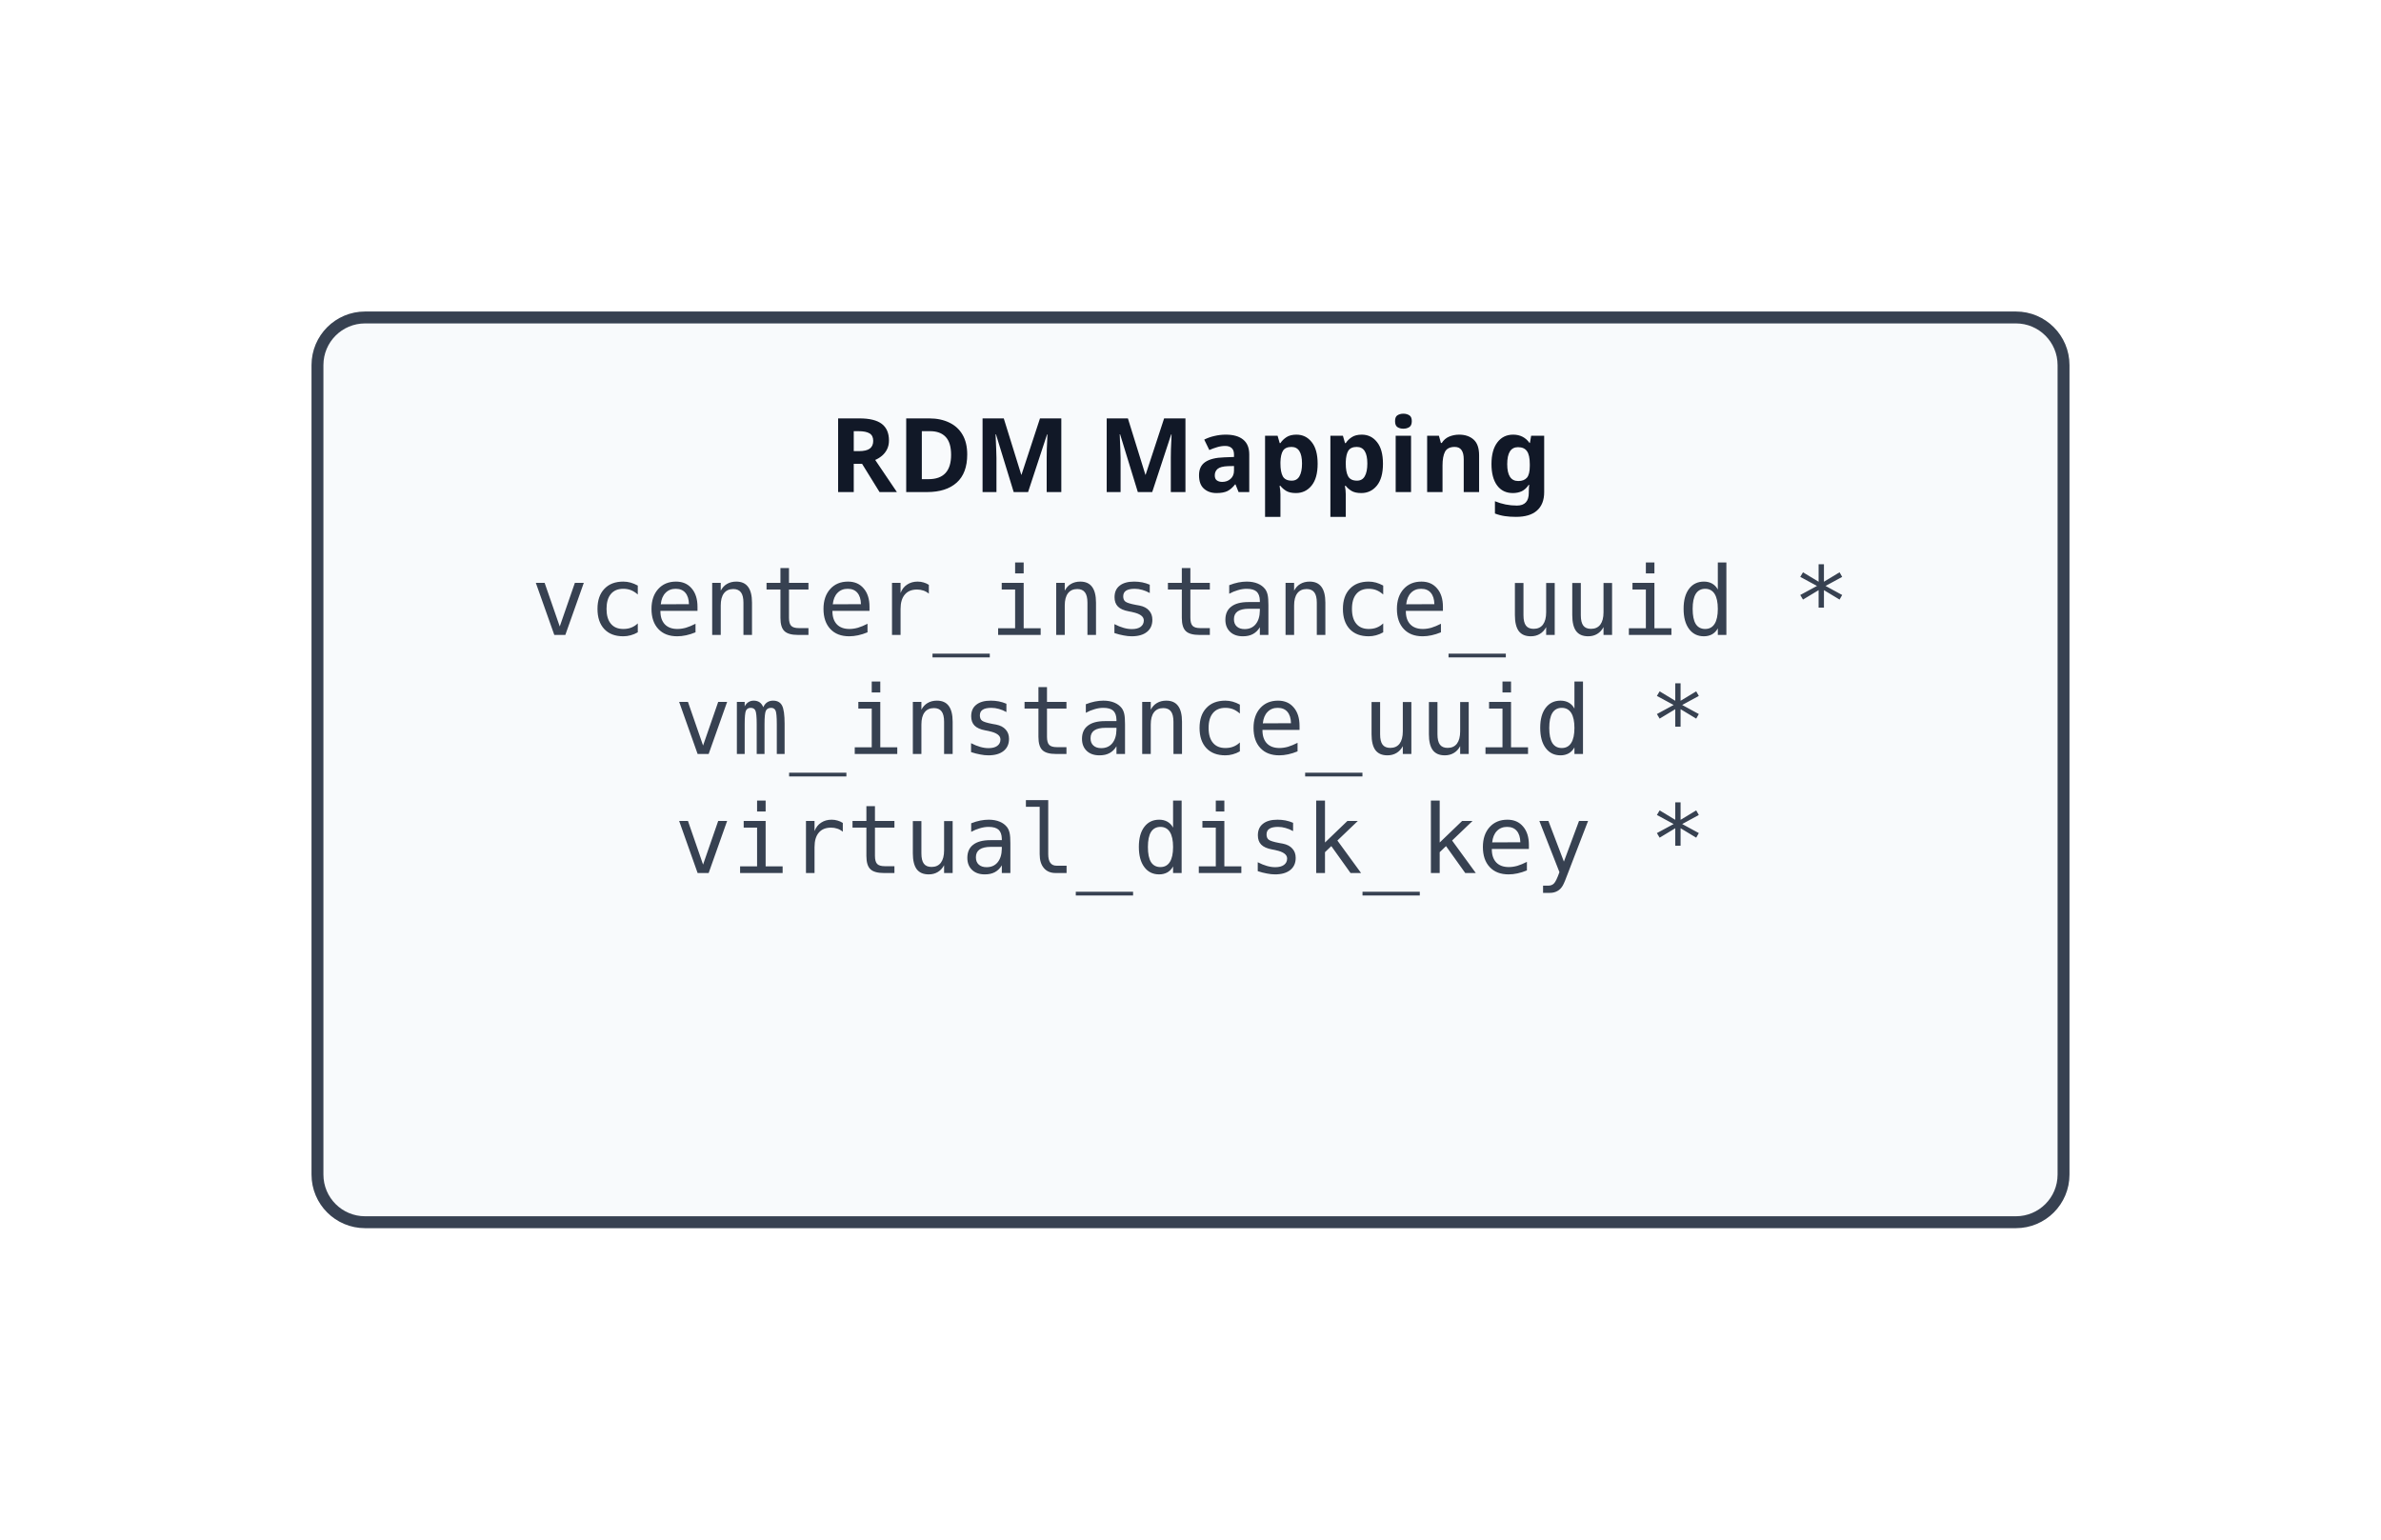
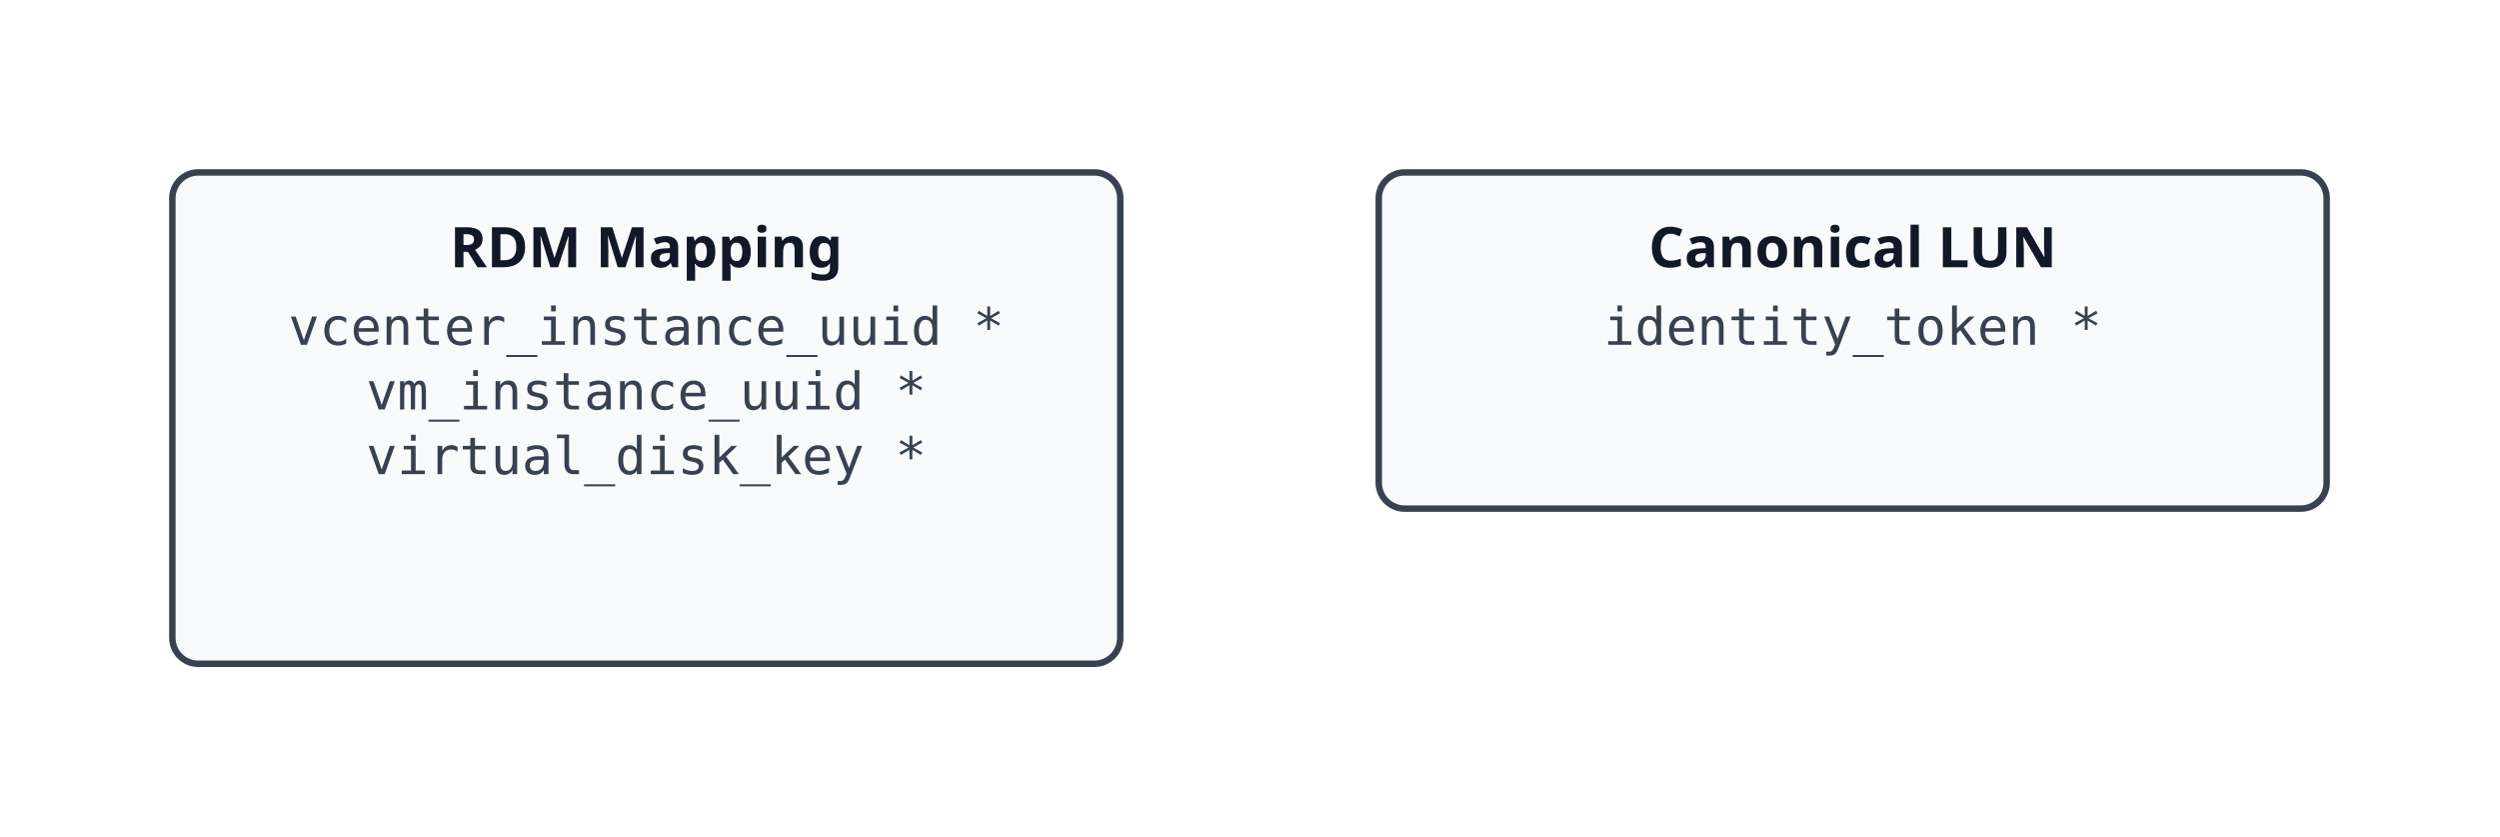
- <svg xmlns="http://www.w3.org/2000/svg" width="300" height="194" style="font-family: ui-sans-serif, system-ui, sans-serif; background: #fff;">
+ <svg xmlns="http://www.w3.org/2000/svg" width="580" height="194" style="font-family: ui-sans-serif, system-ui, sans-serif; background: #fff;">
  <defs>
    <marker id="arrow" markerWidth="8" markerHeight="8" refX="6" refY="3" orient="auto">
      <path d="M0,0 L0,6 L8,3 z" fill="#374151" />
    </marker>
  </defs>
  <rect x="40" y="40" width="220" height="114" rx="6" fill="#f8fafc" stroke="#374151" stroke-width="1.5" />
  <text x="150" y="62" font-family="ui-sans-serif, system-ui, sans-serif" font-size="13" font-weight="600" fill="#111827" text-anchor="middle">RDM Mapping</text>
  <text x="150" y="80" font-family="ui-monospace, SFMono-Regular, Menlo, monospace" font-size="12" fill="#374151" text-anchor="middle">vcenter_instance_uuid *</text>
  <text x="150" y="95" font-family="ui-monospace, SFMono-Regular, Menlo, monospace" font-size="12" fill="#374151" text-anchor="middle">vm_instance_uuid *</text>
  <text x="150" y="110" font-family="ui-monospace, SFMono-Regular, Menlo, monospace" font-size="12" fill="#374151" text-anchor="middle">virtual_disk_key *</text>
+   <rect x="320" y="40" width="220" height="78" rx="6" fill="#f8fafc" stroke="#374151" stroke-width="1.5" />
+   <text x="430" y="62" font-family="ui-sans-serif, system-ui, sans-serif" font-size="13" font-weight="600" fill="#111827" text-anchor="middle">Canonical LUN</text>
+   <text x="430" y="80" font-family="ui-monospace, SFMono-Regular, Menlo, monospace" font-size="12" fill="#374151" text-anchor="middle">identity_token *</text>
</svg>
